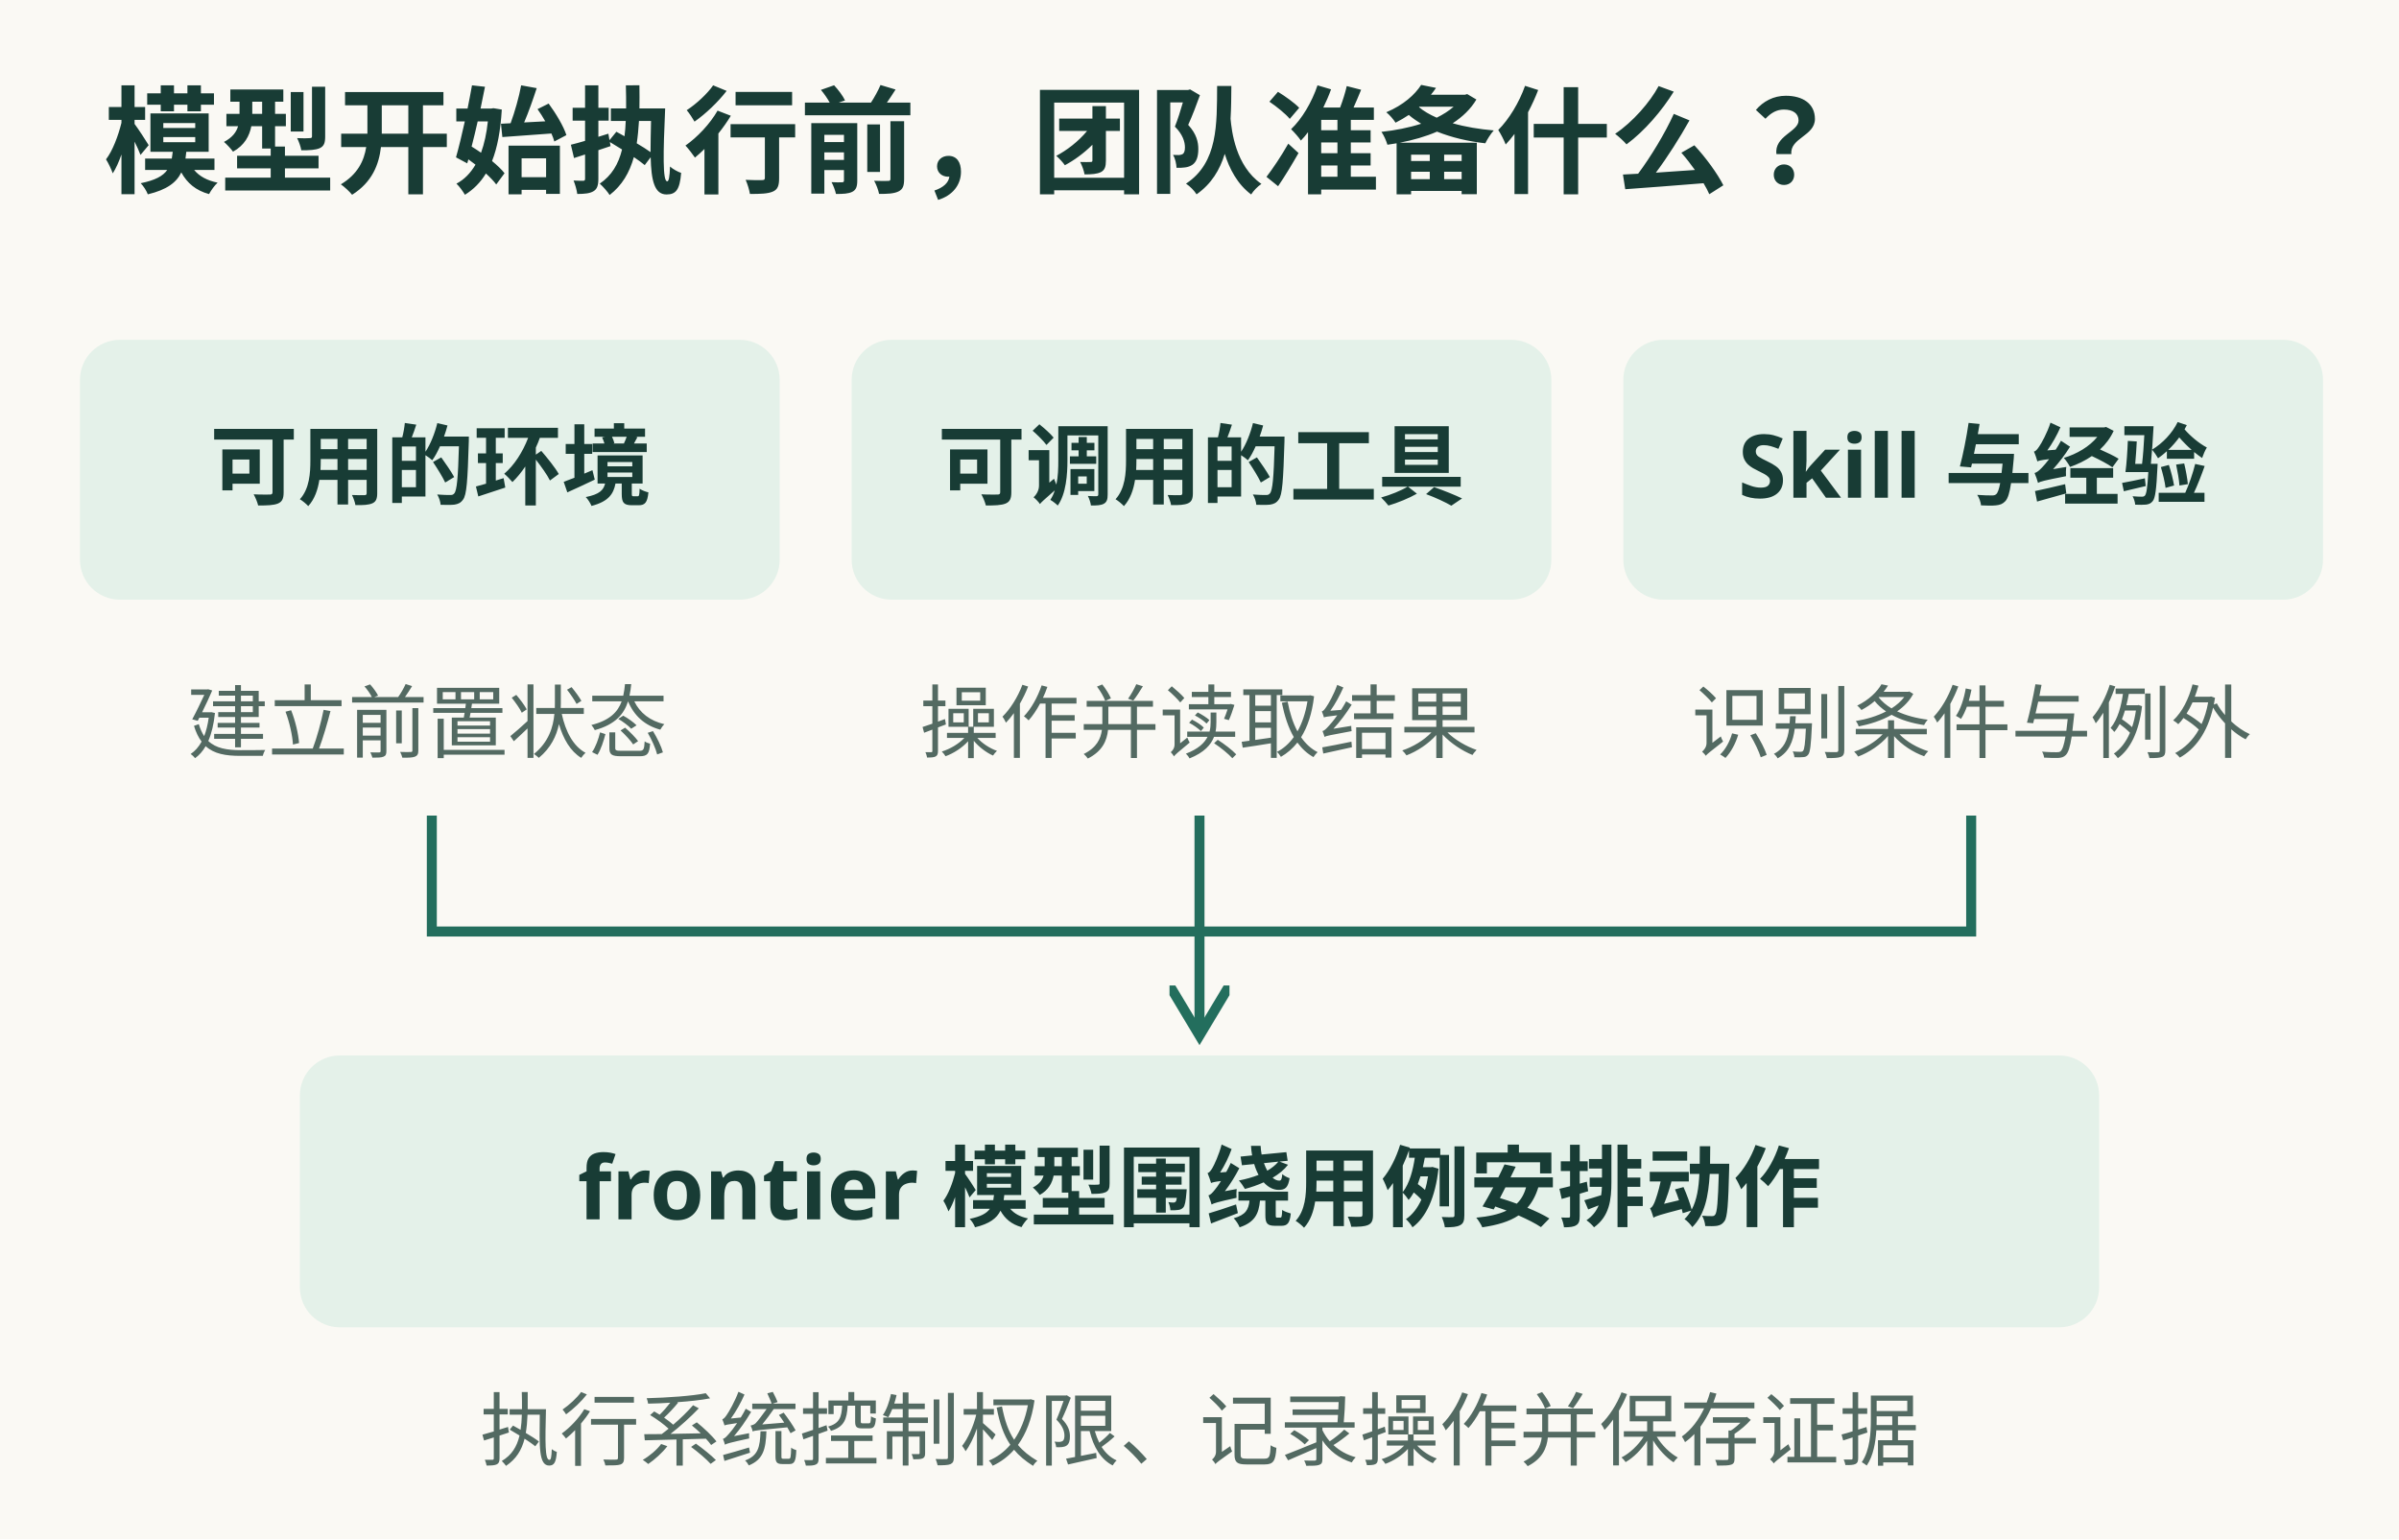
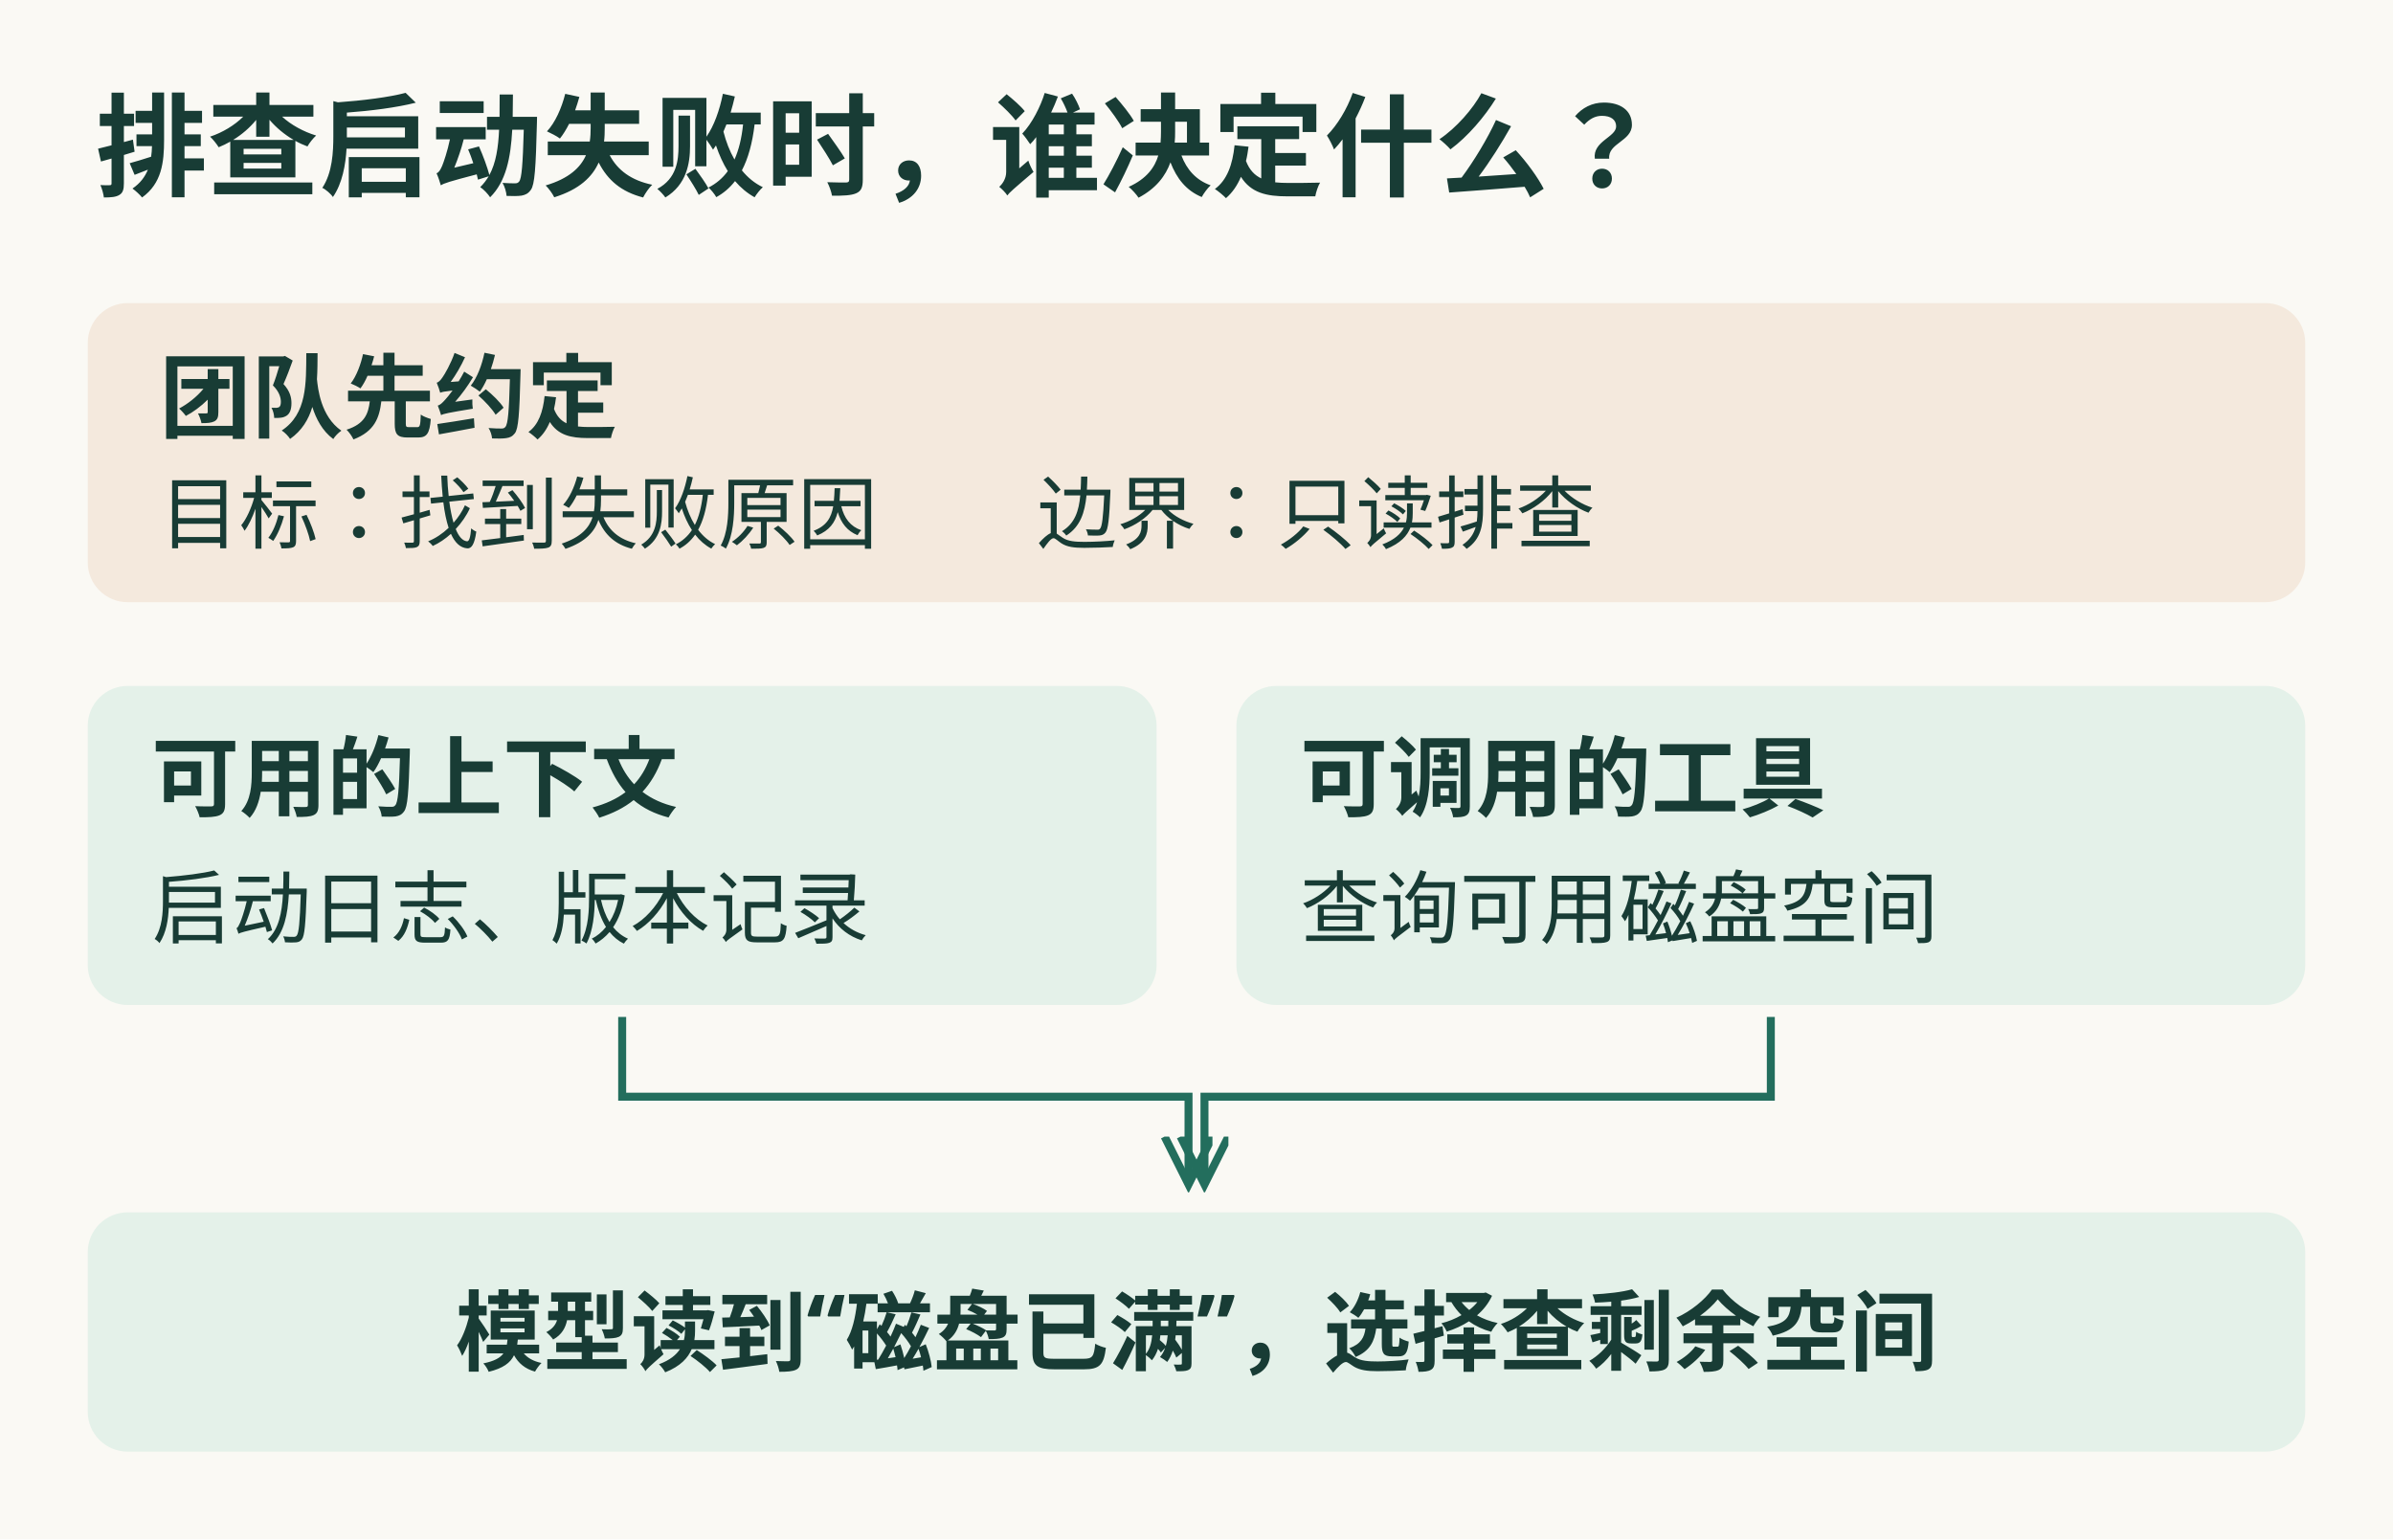
- <svg xmlns="http://www.w3.org/2000/svg" width="600" height="385" viewBox="0 0 600 385">
+ <svg xmlns="http://www.w3.org/2000/svg" width="600" height="386" viewBox="0 0 600 386">
  <defs>
-     <marker id="arrow" markerWidth="6" markerHeight="6" refX="5" refY="3" orient="auto">
-       <path d="M0 0 L5 3 L0 6" fill="none" stroke="#236e5d" />
+     <marker id="a" markerWidth="7" markerHeight="7" refX="6" refY="3" orient="auto">
+       <path d="M0 0 L6 3 L0 6" fill="none" stroke="#236e5d" />
    </marker>
  </defs>
-   <rect width="600" height="385" fill="#faf9f4" />
+   <rect width="600" height="386" fill="#faf9f4" />
  <g font-family="PingFang SC, sans-serif">
-     <text x="26" y="46" fill="#183c35" font-size="29" font-weight="600" text-anchor="start">模型开始执行前，团队准备什么？</text>
-     <rect x="20" y="85" width="175" height="65" rx="10" fill="#e4f1e9" stroke="none" stroke-width="1.5" />
-     <text x="107.5" y="124.5" fill="#183c35" font-size="22" font-weight="600" text-anchor="middle">可用的环境</text>
-     <rect x="213" y="85" width="175" height="65" rx="10" fill="#e4f1e9" stroke="none" stroke-width="1.5" />
-     <text x="300.5" y="124.5" fill="#183c35" font-size="22" font-weight="600" text-anchor="middle">可调用的工具</text>
-     <rect x="406" y="85" width="175" height="65" rx="10" fill="#e4f1e9" stroke="none" stroke-width="1.5" />
-     <text x="493.5" y="124.5" fill="#183c35" font-size="22" font-weight="600" text-anchor="middle">Skill 与经验</text>
-     <text x="107" y="188" fill="#536a62" font-size="20" font-weight="400" text-anchor="middle">建立前置状态</text>
-     <text x="300" y="188" fill="#536a62" font-size="20" font-weight="400" text-anchor="middle">操作并读取结果</text>
-     <text x="493" y="188" fill="#536a62" font-size="20" font-weight="400" text-anchor="middle">识别条件与例外</text>
-     <path d="M108 204 V233 H493 V204" stroke="#236e5d" stroke-width="2.5" fill="none" />
-     <path d="M300 204 V259" stroke="#236e5d" stroke-width="2.5" fill="none" marker-end="url(#arrow)" />
-     <rect x="75" y="264" width="450" height="68" rx="10" fill="#e4f1e9" stroke="none" stroke-width="1.5" />
-     <text x="300.0" y="305.0" fill="#183c35" font-size="22" font-weight="600" text-anchor="middle">frontier 模型围绕用例安排动作</text>
-     <text x="300" y="365" fill="#536a62" font-size="20" font-weight="400" text-anchor="middle">执行系统控制权限、记录操作并保存证据</text>
+     <text x="24" y="47" font-size="28" text-anchor="start" font-weight="600" fill="#183c35">排查启动失败时，谁决定什么？</text>
+     <rect x="22" y="76" width="556" height="75" rx="10" fill="#f4e9dd" />
+     <text x="40" y="108" font-size="23" text-anchor="start" font-weight="600" fill="#183c35">团队先约定</text>
+     <text x="40" y="136" font-size="20" text-anchor="start" font-weight="400" fill="#183c35">目标：找到失败原因　　边界：只读排查</text>
+     <rect x="22" y="172" width="268" height="80" rx="10" fill="#e4f1e9" />
+     <text x="38" y="203" font-size="22" text-anchor="start" font-weight="600" fill="#183c35">可用的上下文</text>
+     <text x="38" y="235" font-size="20" text-anchor="start" font-weight="400" fill="#183c35">启动日志、版本记录</text>
+     <rect x="310" y="172" width="268" height="80" rx="10" fill="#e4f1e9" />
+     <text x="326" y="203" font-size="22" text-anchor="start" font-weight="600" fill="#183c35">可调用的工具</text>
+     <text x="326" y="235" font-size="20" text-anchor="start" font-weight="400" fill="#183c35">查询可用磁盘空间</text>
+     <path d="M156 255 V275 H298 V297" fill="none" stroke="#236e5d" stroke-width="2" marker-end="url(#a)" />
+     <path d="M444 255 V275 H302 V297" fill="none" stroke="#236e5d" stroke-width="2" marker-end="url(#a)" />
+     <rect x="22" y="304" width="556" height="60" rx="10" fill="#e4f1e9" />
+     <text x="300" y="342" font-size="22" text-anchor="middle" font-weight="600" fill="#183c35">模型读到“磁盘已满”，选择查剩余空间</text>
  </g>
</svg>
